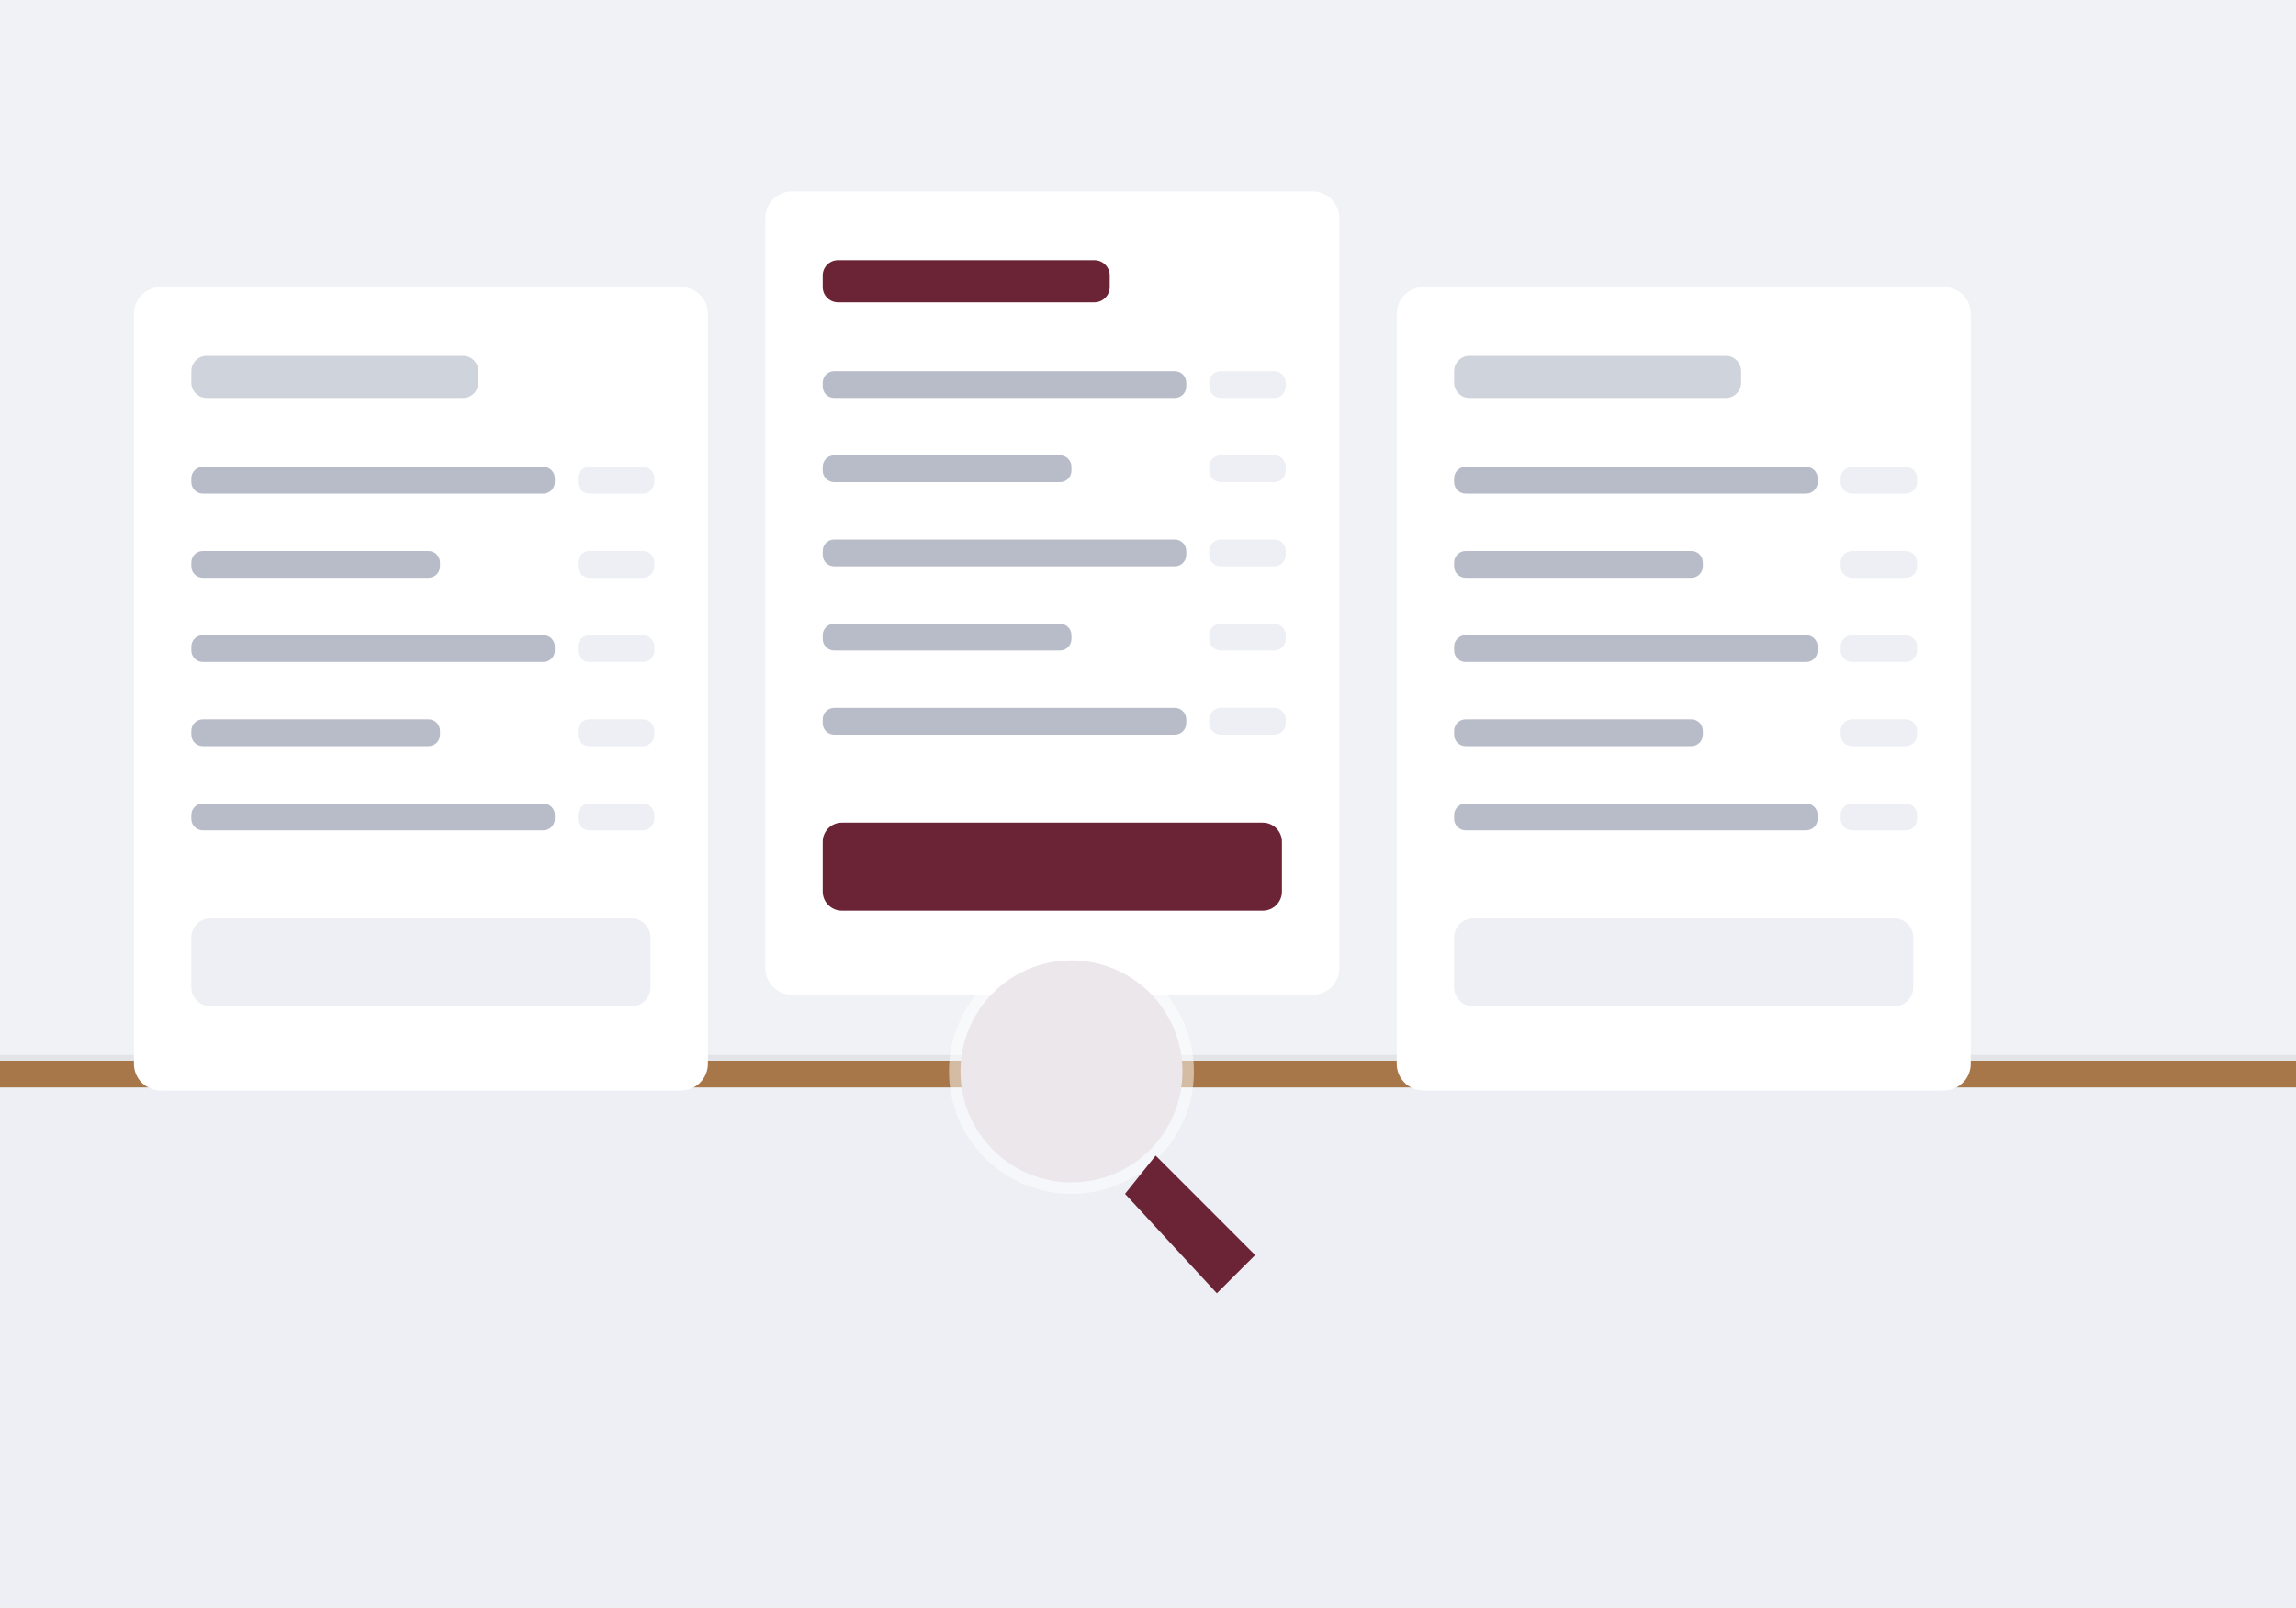
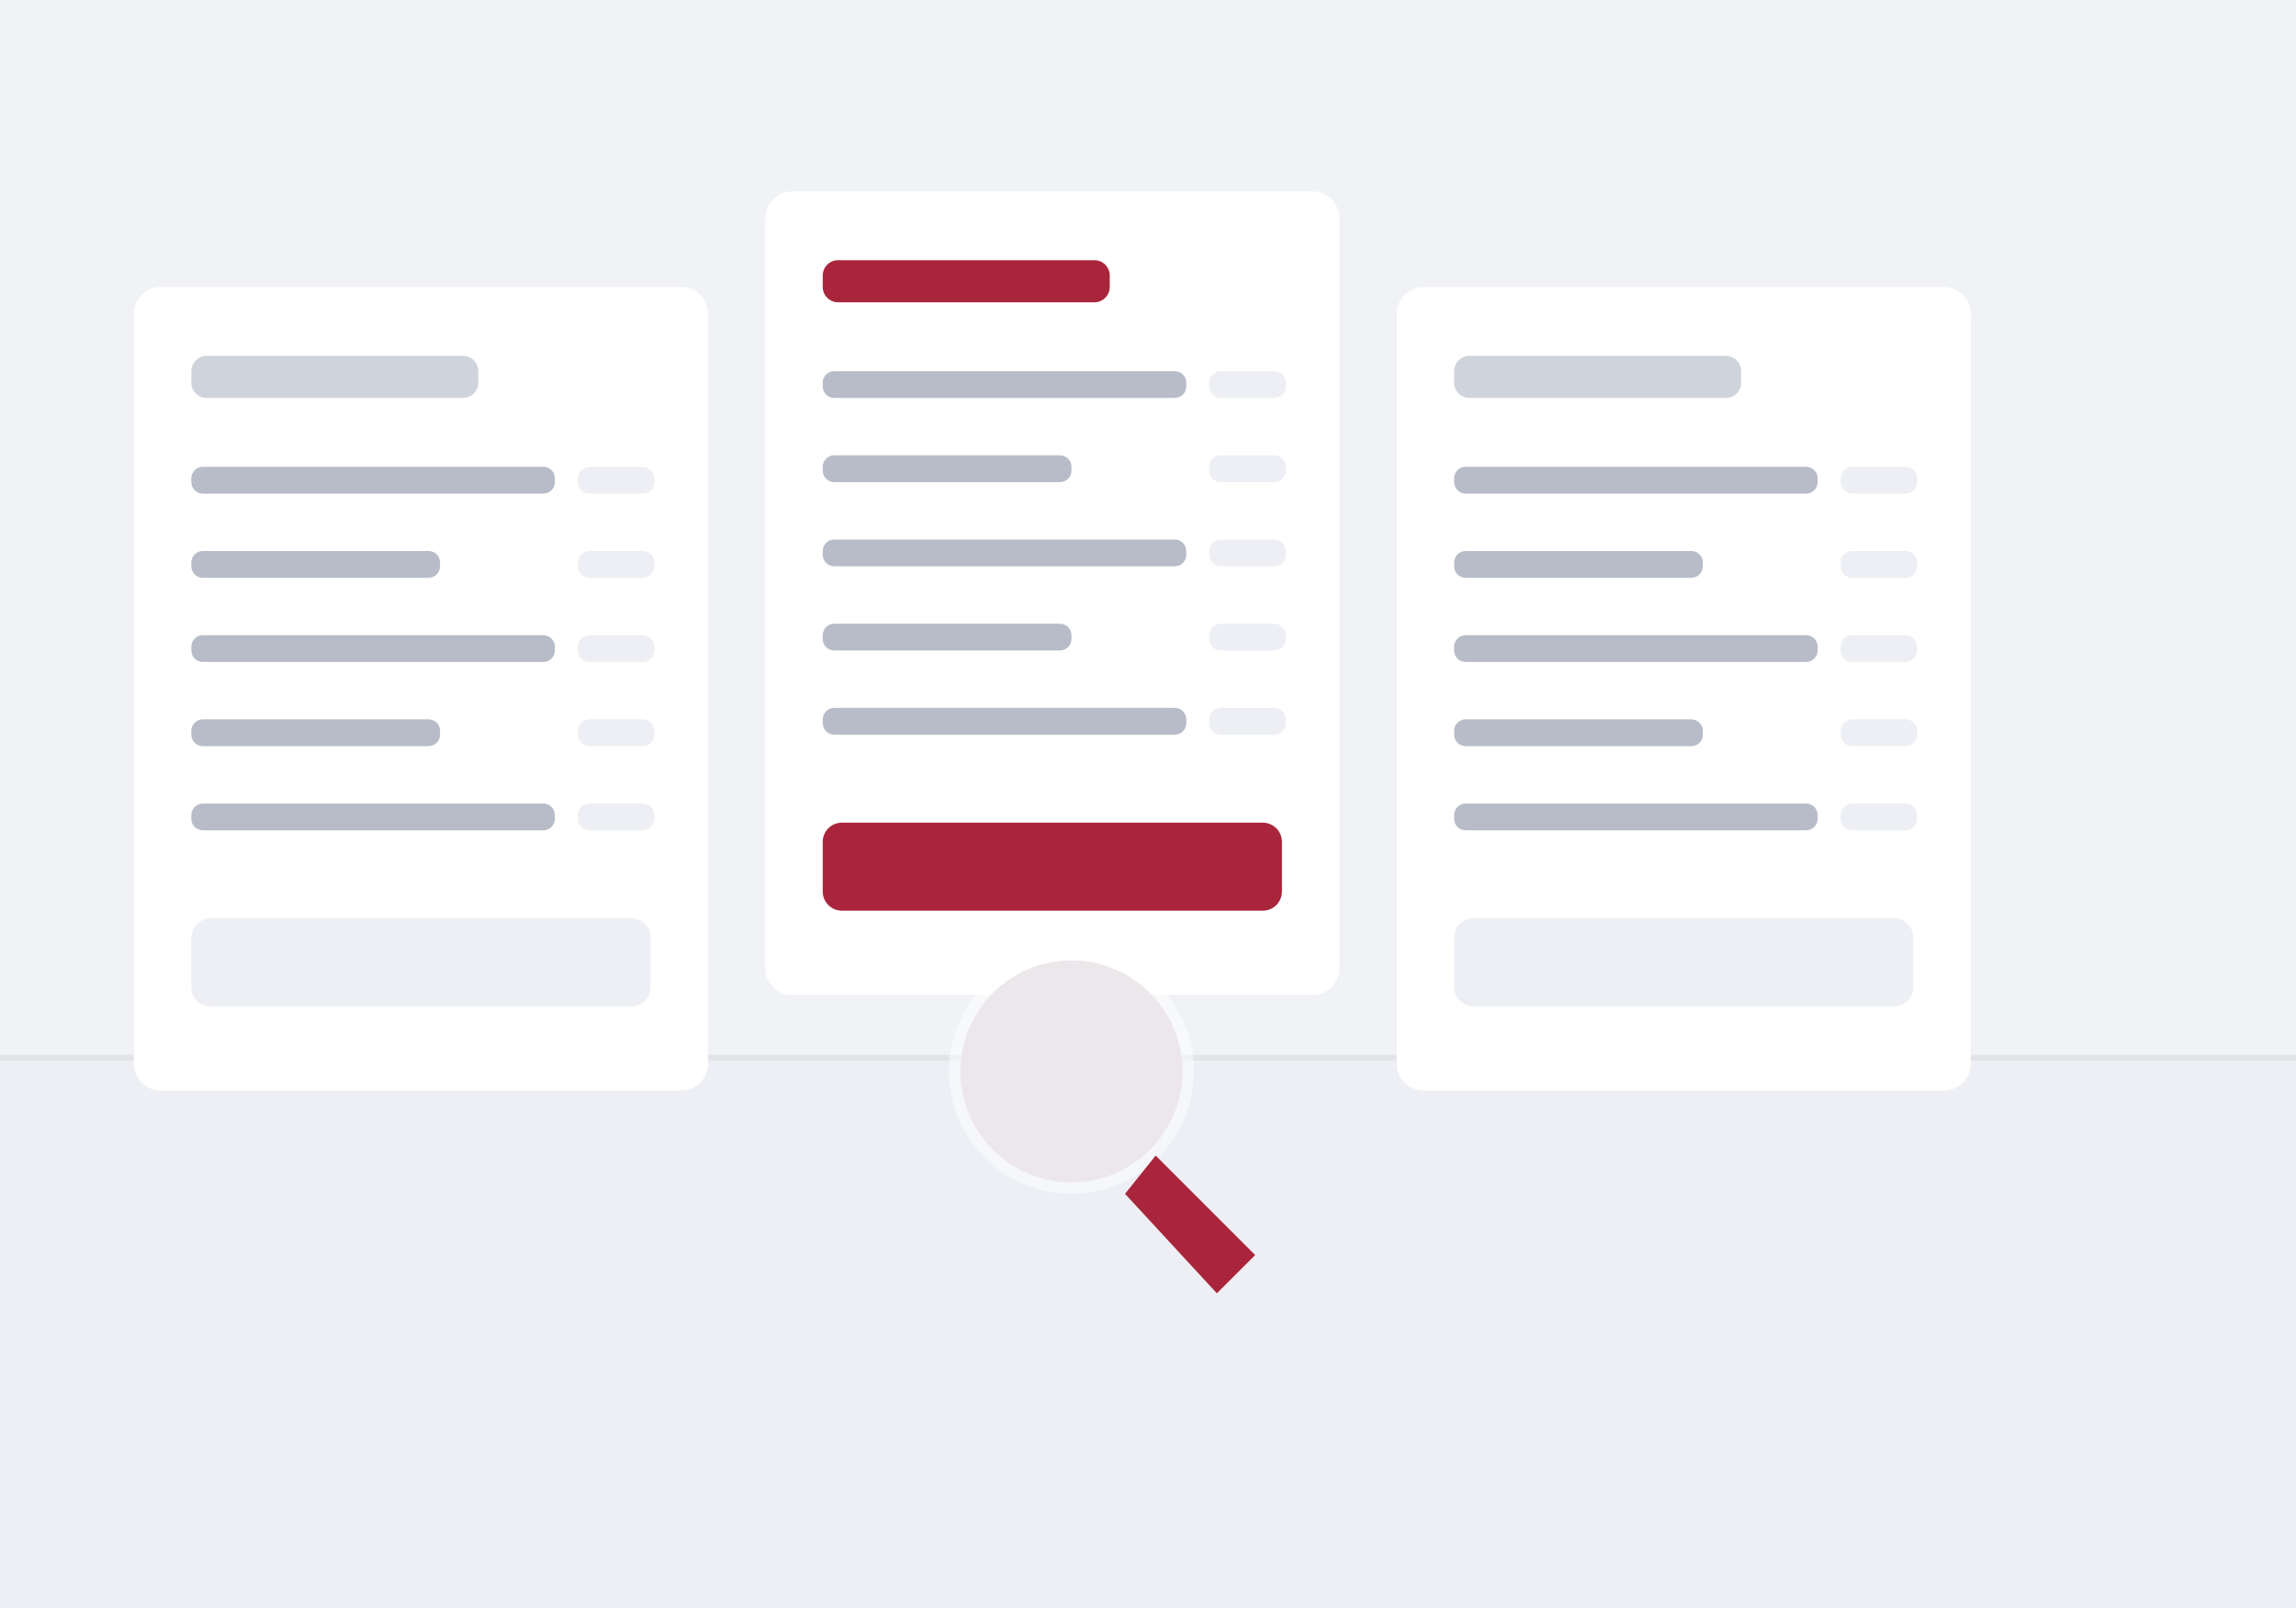
<svg xmlns="http://www.w3.org/2000/svg" viewBox="0 0 1200 840" width="1200" height="840" role="img">
  <rect x="0" y="0" width="1200" height="840" fill="#F7F8FA" />
  <rect x="0" y="0" width="1200" height="554.4" fill="#F1F2F6" />
  <rect x="0" y="554.4" width="1200" height="285.6" fill="#EDEFF4" />
  <rect x="0" y="551.4" width="1200" height="3" fill="rgba(0,0,0,.06)" />
-   <rect x="0" y="554.4" width="1200" height="14" fill="#A87749" />
  <g transform="translate(70,150)">
    <rect x="0" y="0" width="300" height="420" fill="#FFFFFF" rx="14" />
    <rect x="30" y="36" width="150" height="22" fill="#CFD3DC" rx="8" />
    <rect x="30" y="94" width="190" height="14" fill="#B7BCC8" rx="6" />
    <rect x="30" y="138" width="130" height="14" fill="#B7BCC8" rx="6" />
    <rect x="30" y="182" width="190" height="14" fill="#B7BCC8" rx="6" />
    <rect x="30" y="226" width="130" height="14" fill="#B7BCC8" rx="6" />
    <rect x="30" y="270" width="190" height="14" fill="#B7BCC8" rx="6" />
    <rect x="232" y="94" width="40" height="14" fill="#EDEFF4" rx="6" />
    <rect x="232" y="138" width="40" height="14" fill="#EDEFF4" rx="6" />
    <rect x="232" y="182" width="40" height="14" fill="#EDEFF4" rx="6" />
    <rect x="232" y="226" width="40" height="14" fill="#EDEFF4" rx="6" />
    <rect x="232" y="270" width="40" height="14" fill="#EDEFF4" rx="6" />
    <rect x="30" y="330" width="240" height="46" fill="#EDEFF4" rx="10" />
  </g>
  <g transform="translate(400,100)">
    <rect x="0" y="0" width="300" height="420" fill="#FFFFFF" rx="14" />
-     <rect x="30" y="36" width="150" height="22" fill="#6B2436" rx="8" />
+     <rect x="30" y="36" width="150" height="22" fill="#A9253B" rx="8" />
    <rect x="30" y="94" width="190" height="14" fill="#B7BCC8" rx="6" />
    <rect x="30" y="138" width="130" height="14" fill="#B7BCC8" rx="6" />
    <rect x="30" y="182" width="190" height="14" fill="#B7BCC8" rx="6" />
    <rect x="30" y="226" width="130" height="14" fill="#B7BCC8" rx="6" />
    <rect x="30" y="270" width="190" height="14" fill="#B7BCC8" rx="6" />
    <rect x="232" y="94" width="40" height="14" fill="#EDEFF4" rx="6" />
    <rect x="232" y="138" width="40" height="14" fill="#EDEFF4" rx="6" />
    <rect x="232" y="182" width="40" height="14" fill="#EDEFF4" rx="6" />
    <rect x="232" y="226" width="40" height="14" fill="#EDEFF4" rx="6" />
    <rect x="232" y="270" width="40" height="14" fill="#EDEFF4" rx="6" />
-     <rect x="30" y="330" width="240" height="46" fill="#6B2436" rx="10" />
+     <rect x="30" y="330" width="240" height="46" fill="#A9253B" rx="10" />
  </g>
  <g transform="translate(730,150)">
    <rect x="0" y="0" width="300" height="420" fill="#FFFFFF" rx="14" />
    <rect x="30" y="36" width="150" height="22" fill="#CFD3DC" rx="8" />
    <rect x="30" y="94" width="190" height="14" fill="#B7BCC8" rx="6" />
    <rect x="30" y="138" width="130" height="14" fill="#B7BCC8" rx="6" />
    <rect x="30" y="182" width="190" height="14" fill="#B7BCC8" rx="6" />
    <rect x="30" y="226" width="130" height="14" fill="#B7BCC8" rx="6" />
    <rect x="30" y="270" width="190" height="14" fill="#B7BCC8" rx="6" />
    <rect x="232" y="94" width="40" height="14" fill="#EDEFF4" rx="6" />
    <rect x="232" y="138" width="40" height="14" fill="#EDEFF4" rx="6" />
    <rect x="232" y="182" width="40" height="14" fill="#EDEFF4" rx="6" />
    <rect x="232" y="226" width="40" height="14" fill="#EDEFF4" rx="6" />
    <rect x="232" y="270" width="40" height="14" fill="#EDEFF4" rx="6" />
    <rect x="30" y="330" width="240" height="46" fill="#EDEFF4" rx="10" />
  </g>
  <g transform="translate(560,560)">
    <circle cx="0" cy="0" r="64" fill="rgba(255,255,255,.5)" />
    <circle cx="0" cy="0" r="64" fill="none" />
    <path d="M-46,-46 A64,64 0 1 1 -46,46 A64,64 0 1 1 -46,-46 Z" fill="none" />
    <circle cx="0" cy="0" r="58" fill="#F7F8FA" />
    <circle cx="0" cy="0" r="58" fill="rgba(107,36,54,.08)" />
-     <path d="M44,44 L96,96 L76,116 L28,64 Z" fill="#6B2436" />
+     <path d="M44,44 L96,96 L76,116 L28,64 Z" fill="#A9253B" />
    <circle cx="0" cy="0" r="64" fill="none" />
  </g>
</svg>
